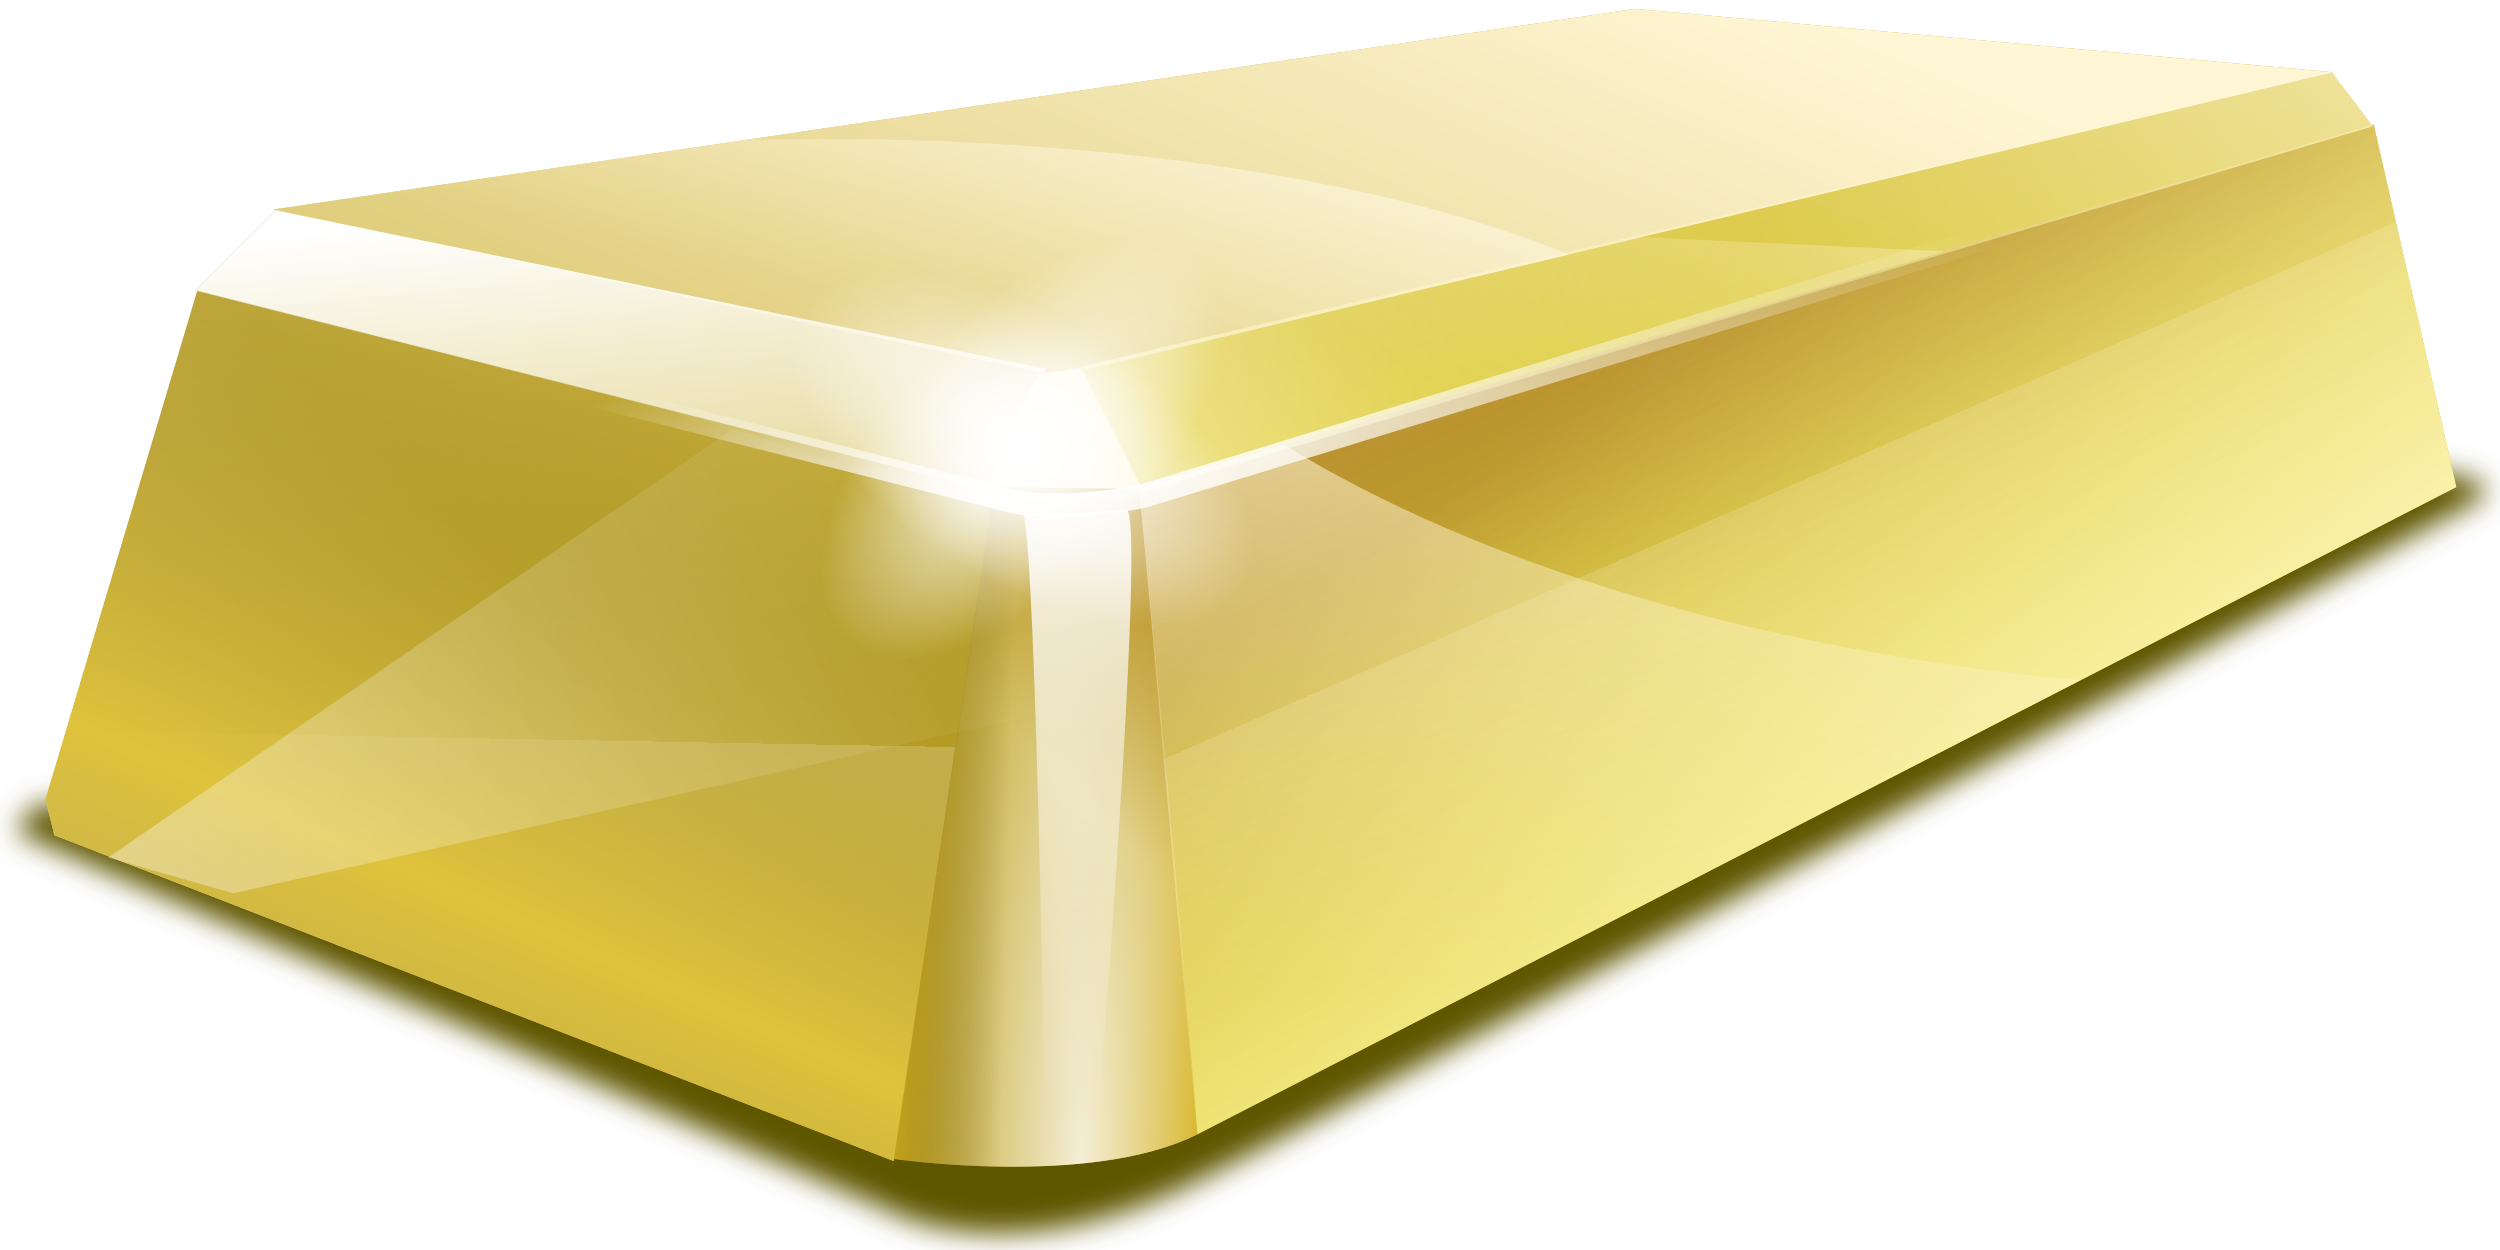
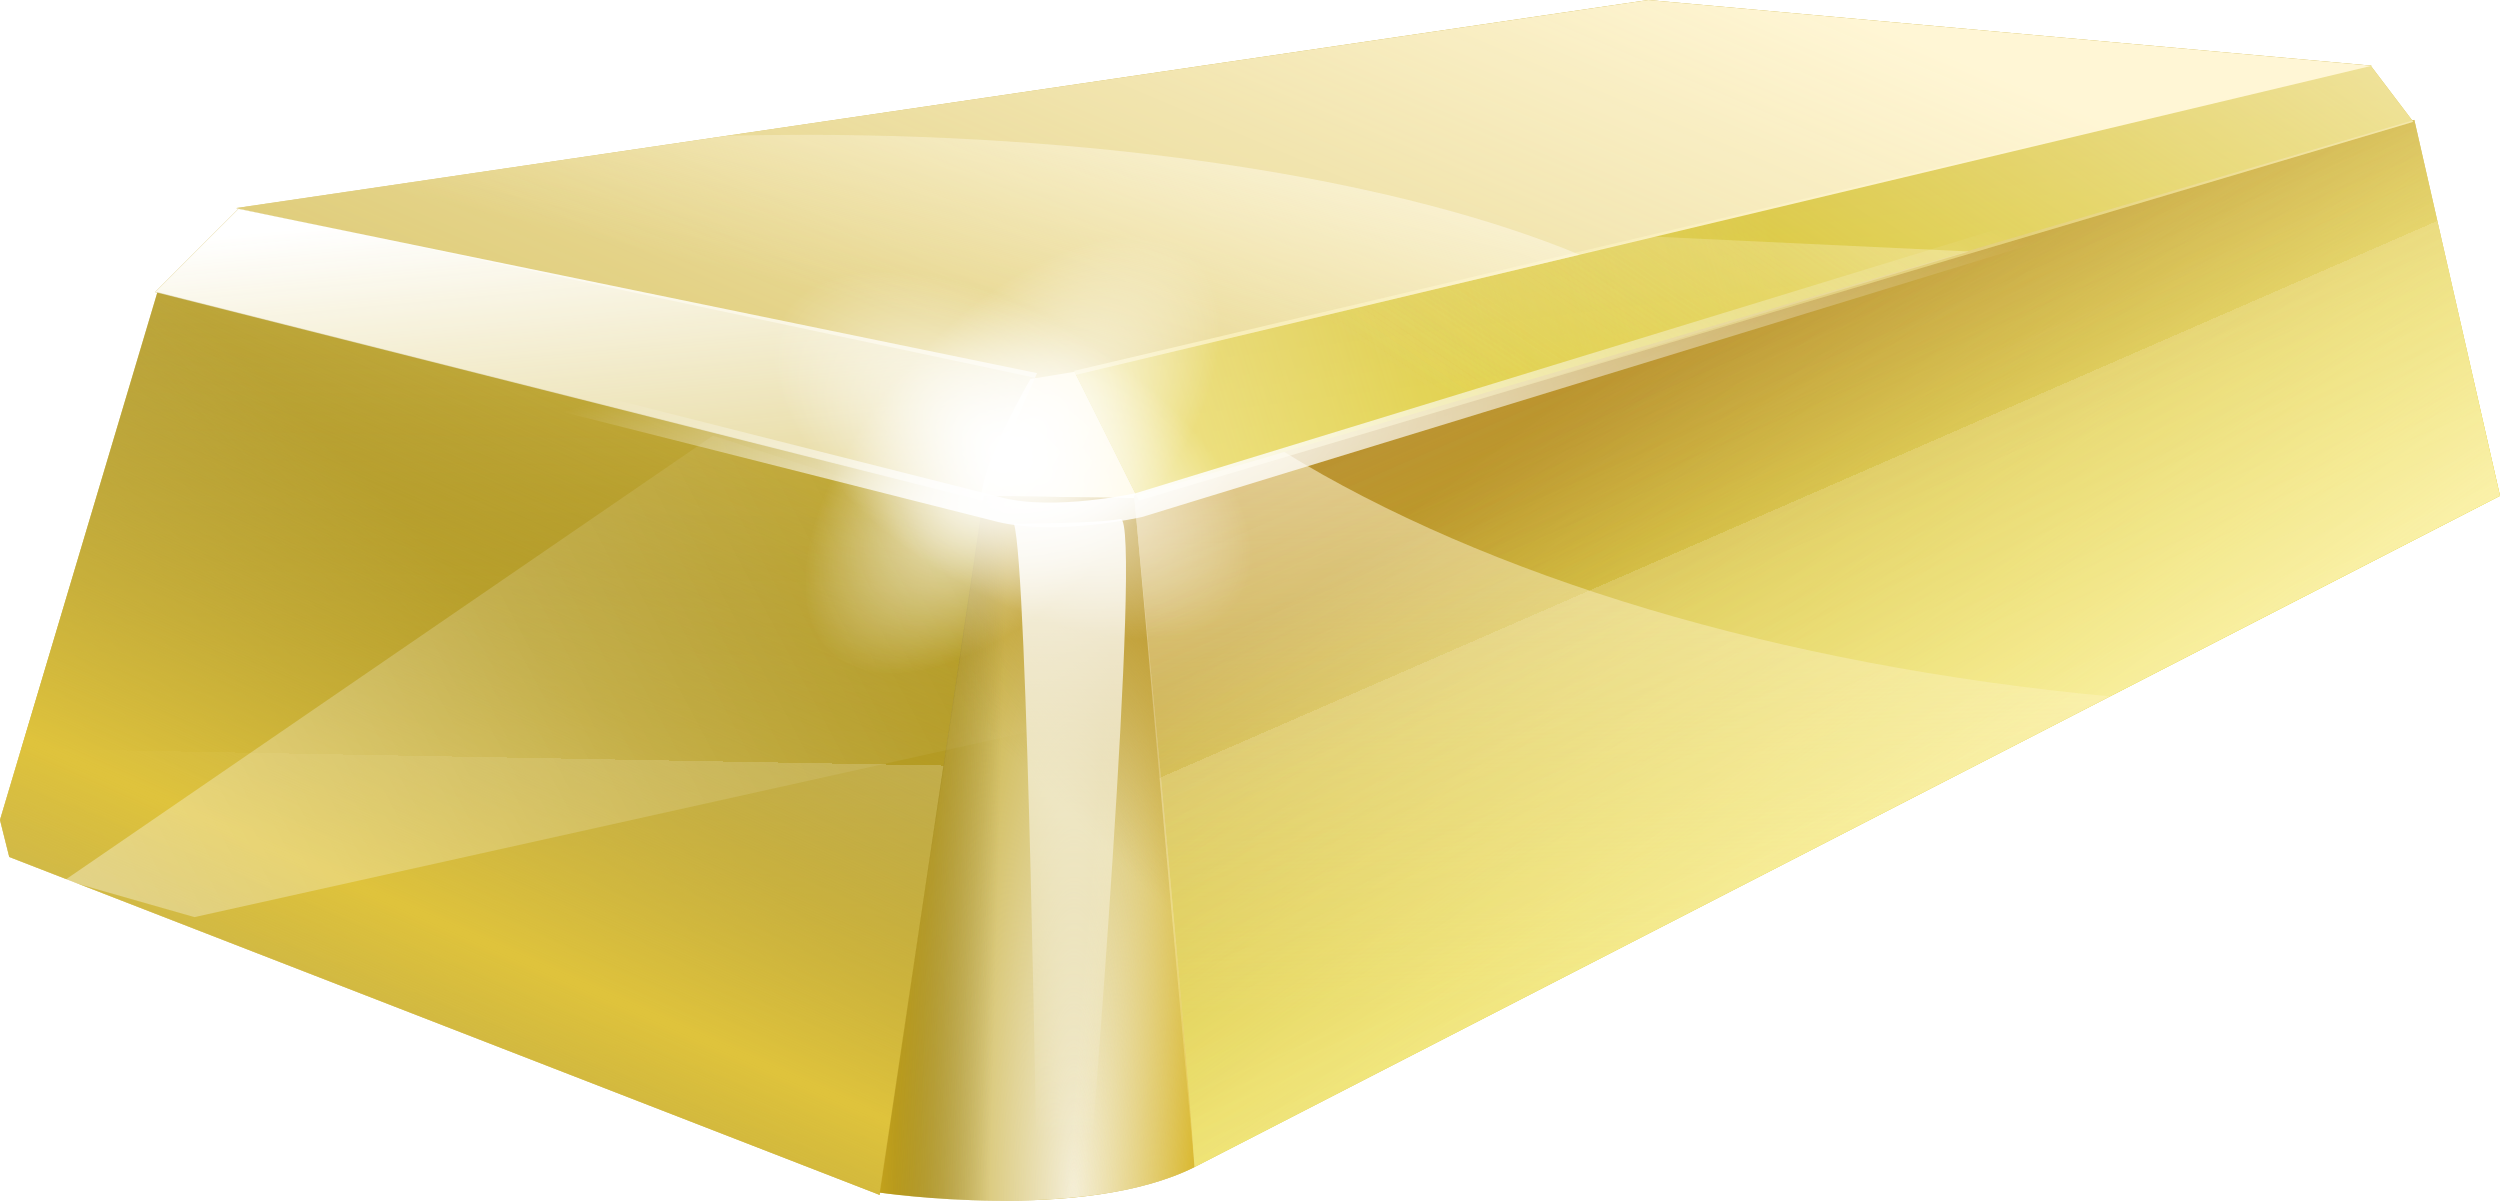
- <svg xmlns="http://www.w3.org/2000/svg" xmlns:xlink="http://www.w3.org/1999/xlink" id="svg2" viewBox="0 0 400 200" version="1.0">
+ <svg xmlns="http://www.w3.org/2000/svg" xmlns:xlink="http://www.w3.org/1999/xlink" id="svg2" viewBox="0 0 256 122.955" version="1.0" width="256" height="122.955">
  <defs id="defs4">
    <linearGradient id="linearGradient3363">
      <stop id="stop3365" style="stop-color:#ffffff" offset="0" />
      <stop id="stop3367" style="stop-color:#ffffff;stop-opacity:0" offset="1" />
    </linearGradient>
    <linearGradient id="linearGradient3293">
      <stop id="stop3295" style="stop-color:#ffffff" offset="0" />
      <stop id="stop3297" style="stop-color:#fff6d5;stop-opacity:0" offset="1" />
    </linearGradient>
    <linearGradient id="linearGradient3205">
      <stop id="stop3207" style="stop-color:#fff6d5" offset="0" />
      <stop id="stop3209" style="stop-color:#fff6d5;stop-opacity:0" offset="1" />
    </linearGradient>
    <linearGradient id="linearGradient3171">
      <stop id="stop3173" style="stop-color:#ffff00" offset="0" />
      <stop id="stop3175" style="stop-color:#ffff00;stop-opacity:0" offset="1" />
    </linearGradient>
    <linearGradient id="linearGradient3177" y2="650.22" xlink:href="#linearGradient3171" gradientUnits="userSpaceOnUse" x2="457.14" y1="765.22" x1="529.29" />
    <linearGradient id="linearGradient3181" y2="571.65" xlink:href="#linearGradient3171" gradientUnits="userSpaceOnUse" x2="443.57" y1="826.65" x1="475.71" />
    <linearGradient id="linearGradient3191" y2="704.5" gradientUnits="userSpaceOnUse" x2="422.86" y1="584.51" x1="370.71">
      <stop id="stop3187" style="stop-color:#a05a2c" offset="0" />
      <stop id="stop3189" style="stop-color:#a05a2c;stop-opacity:0" offset="1" />
    </linearGradient>
    <linearGradient id="linearGradient3201" y2="638.79" xlink:href="#linearGradient3205" gradientUnits="userSpaceOnUse" x2="460" y1="689.51" x1="295" />
    <linearGradient id="linearGradient3211" y2="834.51" xlink:href="#linearGradient3205" gradientUnits="userSpaceOnUse" x2="370" y1="601.65" x1="468.57" />
    <linearGradient id="linearGradient3221" y2="675.93" gradientUnits="userSpaceOnUse" x2="407.86" y1="780.22" x1="485">
      <stop id="stop3217" style="stop-color:#fff6d5" offset="0" />
      <stop id="stop3219" style="stop-color:#fff6d5;stop-opacity:0" offset="1" />
    </linearGradient>
    <linearGradient id="linearGradient3225" y2="717.36" xlink:href="#linearGradient3205" gradientUnits="userSpaceOnUse" x2="489.29" y1="566.65" x1="591.43" />
-     <radialGradient id="radialGradient3243" gradientUnits="userSpaceOnUse" cy="725.69" cx="355.01" gradientTransform="matrix(1.1152 0 0 5.8747 -44.484 -3477.1)" r="24.786">
+     <radialGradient id="radialGradient3243" gradientUnits="userSpaceOnUse" cy="725.69" cx="355.01" gradientTransform="matrix(1.1152,0,0,5.8747,-44.484,-3477.1)" r="24.786">
      <stop id="stop3239" style="stop-color:#f4eed7" offset="0" />
      <stop id="stop3241" style="stop-color:#f4eed7;stop-opacity:0" offset="1" />
    </radialGradient>
    <linearGradient id="linearGradient3247" y2="740.93" gradientUnits="userSpaceOnUse" x2="353.57" y1="743.08" x1="377.86">
      <stop id="stop3251" style="stop-color:#d4aa00" offset="0" />
      <stop id="stop3253" style="stop-color:#fff6d5;stop-opacity:0" offset="1" />
    </linearGradient>
    <linearGradient id="linearGradient3263" y2="715.93" gradientUnits="userSpaceOnUse" x2="340" y1="685.22" x1="370">
      <stop id="stop3259" style="stop-color:#b79024" offset="0" />
      <stop id="stop3261" style="stop-color:#b79024;stop-opacity:0" offset="1" />
    </linearGradient>
    <linearGradient id="linearGradient3272" y2="755.22" xlink:href="#linearGradient3205" gradientUnits="userSpaceOnUse" x2="427.14" y1="604.51" x1="420" />
    <linearGradient id="linearGradient3291" y2="665.93" xlink:href="#linearGradient3293" gradientUnits="userSpaceOnUse" x2="394.29" y1="600.22" x1="410" />
    <linearGradient id="linearGradient3307" y2="668.08" gradientUnits="userSpaceOnUse" x2="235.71" y1="794.51" x1="111.43">
      <stop id="stop3303" style="stop-color:#fff6d5" offset="0" />
      <stop id="stop3305" style="stop-color:#fff6d5;stop-opacity:0" offset="1" />
    </linearGradient>
    <linearGradient id="linearGradient3311" y2="750.22" xlink:href="#linearGradient3293" gradientUnits="userSpaceOnUse" x2="345.71" y1="626.65" x1="334.29" />
    <linearGradient id="linearGradient3315" y2="852.36" spreadMethod="repeat" gradientUnits="userSpaceOnUse" x2="519.29" y1="768.79" x1="482.86">
      <stop id="stop3319" style="stop-color:#fff6d5;stop-opacity:.188" offset="0" />
      <stop id="stop3321" style="stop-color:#fff6d5;stop-opacity:0" offset="1" />
    </linearGradient>
    <linearGradient id="linearGradient3325" y2="870.22" spreadMethod="repeat" gradientUnits="userSpaceOnUse" x2="144.29" y1="715.58" x1="147.14">
      <stop id="stop3329" style="stop-color:#fff6d5;stop-opacity:.423" offset="0" />
      <stop id="stop3331" style="stop-color:#fff6d5;stop-opacity:0" offset="1" />
    </linearGradient>
    <linearGradient id="linearGradient3341" y2="679.86" spreadMethod="reflect" gradientUnits="userSpaceOnUse" x2="357.5" y1="771.29" x1="317.14">
      <stop id="stop3337" style="stop-color:#dfc33c" offset="0" />
      <stop id="stop3339" style="stop-color:#776614;stop-opacity:0" offset="1" />
    </linearGradient>
    <linearGradient id="linearGradient3359" y2="750.93" gradientUnits="userSpaceOnUse" x2="339.29" y1="750.22" x1="313.57">
      <stop id="stop3355" style="stop-color:#ffd01b" offset="0" />
      <stop id="stop3357" style="stop-color:#504416;stop-opacity:0" offset="1" />
    </linearGradient>
    <radialGradient id="radialGradient3369" xlink:href="#linearGradient3363" gradientUnits="userSpaceOnUse" cy="697.8" cx="340.42" r="43.437" />
-     <radialGradient id="radialGradient3385" gradientUnits="userSpaceOnUse" cy="798.01" cx="349.29" gradientTransform="matrix(.88919 -.19289 .039777 .18336 6.9615 598.45)" r="174.04">
+     <radialGradient id="radialGradient3385" gradientUnits="userSpaceOnUse" cy="798.01" cx="349.29" gradientTransform="matrix(0.88919,-0.19289,0.039777,0.18336,6.9615,598.45)" r="174.04">
      <stop id="stop3381" style="stop-color:#ffffff" offset="0" />
      <stop id="stop3383" style="stop-color:#ffffff;stop-opacity:0" offset="1" />
    </radialGradient>
    <linearGradient id="linearGradient3395" y2="776.65" gradientUnits="userSpaceOnUse" x2="350.79" y1="670.93" x1="350.79">
      <stop id="stop3391" style="stop-color:#ffffff" offset="0" />
      <stop id="stop3393" style="stop-color:#ffffff;stop-opacity:0" offset="1" />
    </linearGradient>
    <linearGradient id="linearGradient3405" y2="705.22" gradientUnits="userSpaceOnUse" x2="344.29" y1="895.22" x1="-12.857">
      <stop id="stop3401" style="stop-color:#ffffff" offset="0" />
      <stop id="stop3403" style="stop-color:#ffffff;stop-opacity:0" offset="1" />
    </linearGradient>
    <filter id="filter3592">
      <feGaussianBlur id="feGaussianBlur3594" stdDeviation="2.174" />
    </filter>
+     <linearGradient xlink:href="#linearGradient3205" id="linearGradient979" gradientUnits="userSpaceOnUse" x1="591.43" y1="566.65" x2="489.29" y2="717.36" />
+     <radialGradient xlink:href="#linearGradient3363" id="radialGradient981" gradientUnits="userSpaceOnUse" cx="340.42" cy="697.8" r="43.437" />
  </defs>
-   <g id="layer1" transform="translate(-167.14 -419.04)">
-     <path id="path3554" style="filter:url(#filter3592);fill-rule:evenodd;fill:#5f5705" d="m170 552.36l138.57 60s18.57 11.43 50-4.28c31.43-15.72 204.29-108.57 204.29-108.57s12.85-5.72-25.72-5.72c-100 0-288.57 31.43-298.57 31.43s-58.57 22.86-58.57 22.86-8.57-2.86-10 4.28z" />
-     <g id="g3407" transform="translate(-11.285 -180.4)">
-       <path id="rect2383" style="fill-rule:evenodd;fill:#c0a421" d="m222.14 632.96l217.87-32.1 111.66 10.14-203.93 48.64-125.6-26.68z" />
-       <path id="path2387" style="fill-rule:evenodd;fill:#c0a421" d="m222.5 633.08l-12.86 12.85 127.5 32.15 8.57-19.65-123.21-25.35z" />
-       <path id="path2389" style="fill-rule:evenodd;fill:#fff6d5" d="m337.06 678.08c0-5.72 7.64-18.74 7.64-18.74l7.15-1.18 10.34 19.92h-25.13z" />
-       <path id="path2391" style="fill-rule:evenodd;fill:#c0a421" d="m361.43 678.08l196.62-58.42-6.62-8.73-200 47.15 10 20z" />
-       <path id="path2393" style="fill-rule:evenodd;fill:#c0a421" d="m210 645.93l-24.29 81.43 1.43 5.72 134.29 52.14 16.07-107.14-127.5-32.15z" />
-       <path id="path3323" style="fill-rule:evenodd;fill:url(#linearGradient3325)" d="m210 645.93l-24.29 81.43 1.43 5.72 134.29 52.14 16.07-107.14-127.5-32.15z" />
-       <path id="path2395" style="fill-rule:evenodd;fill:#c0a421" d="m337.5 677.36l-16.07 107.5s31.43 4.65 48.57-3.93c-1.43-22.85-9.29-103.21-9.29-103.21l-23.21-0.36z" />
-       <path id="path2397" style="fill-rule:evenodd;fill:#c0a421" d="m370 780.93l201.43-103.57-13.22-58-197.5 58 9.29 103.57z" />
-       <path id="path3169" style="fill-rule:evenodd;fill:url(#linearGradient3177)" d="m370 780.93l201.43-103.57-13.22-58-197.5 58 9.29 103.57z" />
-       <path id="path3179" style="fill-rule:evenodd;fill:url(#linearGradient3181)" d="m361.43 678.08l196.62-58.42-6.62-8.73-200 47.15 10 20z" />
-       <path id="path3183" style="fill-rule:evenodd;fill:url(#linearGradient3191)" d="m370 780.93l201.43-103.57-13.22-58-197.5 58 9.29 103.57z" />
-       <path id="path3193" style="fill-rule:evenodd;fill:url(#linearGradient3201)" d="m361.43 678.08l196.62-58.42-6.62-8.73-200 47.15 10 20z" />
-       <path id="path3203" style="fill-rule:evenodd;fill:url(#linearGradient3211)" d="m222.14 632.96l217.87-32.1 111.66 10.14-203.93 48.64-125.6-26.68z" />
-       <path id="path3213" style="fill-rule:evenodd;fill:url(#linearGradient3221)" d="m370 780.93l201.43-103.57-13.22-58-197.5 58 9.29 103.57z" />
-       <path id="path3223" style="fill:url(#linearGradient3225);fill-rule:evenodd" d="m361.43 678.08l196.62-58.42-6.62-8.73-200 47.15 10 20z" />
-       <path id="path3227" style="fill-rule:evenodd;fill:url(#radialGradient3243)" d="m337.5 677.36l-16.07 107.5s31.43 4.65 48.57-3.93c-1.43-22.85-9.29-103.21-9.29-103.21l-23.21-0.36z" />
-       <path id="path3245" style="fill-rule:evenodd;fill:url(#linearGradient3247)" d="m337.5 677.36l-16.07 107.5s31.43 4.65 48.57-3.93c-1.43-22.85-9.29-103.21-9.29-103.21l-23.21-0.36z" />
-       <path id="path3255" style="fill-rule:evenodd;fill:url(#linearGradient3263)" d="m337.5 677.36l-16.07 107.5s31.43 4.65 48.57-3.93c-1.43-22.85-9.29-103.21-9.29-103.21l-23.21-0.36z" />
-       <path id="path3265" style="fill-rule:evenodd;fill:url(#linearGradient3272)" d="m383.84 670.59l-23.12 6.79 9.28 103.56 141.25-72.63c-51.37-4.82-96.2-18.53-127.41-37.72z" />
-       <path id="path3284" style="fill-rule:evenodd;fill:url(#linearGradient3225)" d="m361.43 678.08l128.05-38.42-48.77-2.3-89.28 20.72 10 20z" />
-       <path id="path3286" style="fill-rule:evenodd;fill:url(#linearGradient3291)" d="m309.66 621.66c-3.95 0-7.85 0.06-11.72 0.15l-75.78 11.16 125.59 26.65 81.66-19.46c-26.97-11.22-70.56-18.5-119.75-18.5z" />
-       <path id="path3299" style="fill-rule:evenodd;fill:url(#linearGradient3307)" d="m210 645.93l-24.29 81.43 1.43 5.72 134.29 52.14 16.07-107.14-127.5-32.15z" />
-       <path id="path3309" style="fill-rule:evenodd;fill:url(#linearGradient3311)" d="m222.5 633.08l-12.86 12.85 127.5 32.15 8.57-19.65-123.21-25.35z" />
-       <path id="path3313" style="fill-rule:evenodd;fill:url(#linearGradient3315)" d="m370 780.93l201.43-103.57-13.22-58-197.5 58 9.29 103.57z" />
-       <path id="path3333" style="fill-rule:evenodd;fill:url(#linearGradient3341)" d="m210 645.93l-24.29 81.43 1.43 5.72 134.29 52.14 16.07-107.14-127.5-32.15z" />
-       <path id="path3351" style="fill-rule:evenodd;fill:url(#linearGradient3359)" d="m337.5 677.36l-16.07 107.5s31.43 4.65 48.57-3.93c-1.43-22.85-9.29-103.21-9.29-103.21l-23.21-0.36z" />
-       <path id="path3361" style="fill-rule:evenodd;fill:url(#radialGradient3369)" d="m383.86 697.8a43.437 43.437 0 1 1 -86.88 0 43.437 43.437 0 1 1 86.88 0z" transform="matrix(.33289 .35912 -.66048 .69147 689.49 66.274)" />
-       <path id="path3371" style="fill-rule:evenodd;fill:url(#radialGradient3369)" d="m383.86 697.8a43.437 43.437 0 1 1 -86.88 0 43.437 43.437 0 1 1 86.88 0z" transform="matrix(-.29262 .39263 -.80001 -.52377 999.8 902.86)" />
-       <path id="path3377" style="stroke:url(#radialGradient3385);stroke-width:3.8;fill:none" d="m557.14 618.79l-195.71 60s-12.86 2.86-21.43 0.72c-8.57-2.15-127.14-32.15-127.14-32.15" />
-       <path id="path3387" style="fill-rule:evenodd;fill:url(#linearGradient3395)" d="m342.14 681.65s12.86 0 16.43-0.72c3.57-0.71-5 104.29-5 104.29h-7.86s-1.42-97.14-3.57-103.57z" />
-       <path id="path3397" style="fill-rule:evenodd;fill:url(#linearGradient3405)" d="m215.71 742.36l128.58-28.57v-30l-48.58-15.71-100 68.57 20 5.71z" />
+   <g id="g943" transform="matrix(0.6636939,0,0,0.6636939,-115.7648,-279.0567)">
+     <path d="m 170,552.36 138.57,60 c 0,0 18.57,11.43 50,-4.28 31.43,-15.72 204.29,-108.57 204.29,-108.57 0,0 12.85,-5.72 -25.72,-5.72 -100,0 -288.57,31.43 -298.57,31.43 -10,0 -58.57,22.86 -58.57,22.86 0,0 -8.57,-2.86 -10,4.28 z" style="display:none;fill:#5f5705;fill-rule:evenodd;filter:url(#filter3592)" id="path3554" />
+     <g transform="translate(-11.285,-180.4)" id="g3407">
+       <path d="M 222.14,632.96 440.01,600.86 551.67,611 347.74,659.64 Z" style="fill:#c0a421;fill-rule:evenodd" id="rect2383" />
+       <path d="m 222.5,633.08 -12.86,12.85 127.5,32.15 8.57,-19.65 z" style="fill:#c0a421;fill-rule:evenodd" id="path2387" />
+       <path d="m 337.06,678.08 c 0,-5.72 7.64,-18.74 7.64,-18.74 l 7.15,-1.18 10.34,19.92 z" style="fill:#fff6d5;fill-rule:evenodd" id="path2389" />
+       <path d="m 361.43,678.08 196.62,-58.42 -6.62,-8.73 -200,47.15 z" style="fill:#c0a421;fill-rule:evenodd" id="path2391" />
+       <path d="m 210,645.93 -24.29,81.43 1.43,5.72 134.29,52.14 16.07,-107.14 z" style="fill:#c0a421;fill-rule:evenodd" id="path2393" />
+       <path d="m 210,645.93 -24.29,81.43 1.43,5.72 134.29,52.14 16.07,-107.14 z" style="fill:url(#linearGradient3325);fill-rule:evenodd" id="path3323" />
+       <path d="m 337.5,677.36 -16.07,107.5 c 0,0 31.43,4.65 48.57,-3.93 -1.43,-22.85 -9.29,-103.21 -9.29,-103.21 z" style="fill:#c0a421;fill-rule:evenodd" id="path2395" />
+       <path d="m 370,780.93 201.43,-103.57 -13.22,-58 -197.5,58 z" style="fill:#c0a421;fill-rule:evenodd" id="path2397" />
+       <path d="m 370,780.93 201.43,-103.57 -13.22,-58 -197.5,58 z" style="fill:url(#linearGradient3177);fill-rule:evenodd" id="path3169" />
+       <path d="m 361.43,678.08 196.62,-58.42 -6.62,-8.73 -200,47.15 z" style="fill:url(#linearGradient3181);fill-rule:evenodd" id="path3179" />
+       <path d="m 370,780.93 201.43,-103.57 -13.22,-58 -197.5,58 z" style="fill:url(#linearGradient3191);fill-rule:evenodd" id="path3183" />
+       <path d="m 361.43,678.08 196.62,-58.42 -6.62,-8.73 -200,47.15 z" style="fill:url(#linearGradient3201);fill-rule:evenodd" id="path3193" />
+       <path d="M 222.14,632.96 440.01,600.86 551.67,611 347.74,659.64 Z" style="fill:url(#linearGradient3211);fill-rule:evenodd" id="path3203" />
+       <path d="m 370,780.93 201.43,-103.57 -13.22,-58 -197.5,58 z" style="fill:url(#linearGradient3221);fill-rule:evenodd" id="path3213" />
+       <path d="m 361.43,678.08 196.62,-58.42 -6.62,-8.73 -200,47.15 z" style="fill:url(#linearGradient979);fill-rule:evenodd" id="path3223" />
+       <path d="m 337.5,677.36 -16.07,107.5 c 0,0 31.43,4.65 48.57,-3.93 -1.43,-22.85 -9.29,-103.21 -9.29,-103.21 z" style="fill:url(#radialGradient3243);fill-rule:evenodd" id="path3227" />
+       <path d="m 337.5,677.36 -16.07,107.5 c 0,0 31.43,4.65 48.57,-3.93 -1.43,-22.85 -9.29,-103.21 -9.29,-103.21 z" style="fill:url(#linearGradient3247);fill-rule:evenodd" id="path3245" />
+       <path d="m 337.5,677.36 -16.07,107.5 c 0,0 31.43,4.65 48.57,-3.93 -1.43,-22.85 -9.29,-103.21 -9.29,-103.21 z" style="fill:url(#linearGradient3263);fill-rule:evenodd" id="path3255" />
+       <path d="m 383.84,670.59 -23.12,6.79 9.28,103.56 141.25,-72.63 c -51.37,-4.82 -96.2,-18.53 -127.41,-37.72 z" style="fill:url(#linearGradient3272);fill-rule:evenodd" id="path3265" />
+       <path d="m 361.43,678.08 128.05,-38.42 -48.77,-2.3 -89.28,20.72 z" style="fill:url(#linearGradient3225);fill-rule:evenodd" id="path3284" />
+       <path d="m 309.66,621.66 c -3.95,0 -7.85,0.06 -11.72,0.15 l -75.78,11.16 125.59,26.65 81.66,-19.46 c -26.97,-11.22 -70.56,-18.5 -119.75,-18.5 z" style="fill:url(#linearGradient3291);fill-rule:evenodd" id="path3286" />
+       <path d="m 210,645.93 -24.29,81.43 1.43,5.72 134.29,52.14 16.07,-107.14 z" style="fill:url(#linearGradient3307);fill-rule:evenodd" id="path3299" />
+       <path d="m 222.5,633.08 -12.86,12.85 127.5,32.15 8.57,-19.65 z" style="fill:url(#linearGradient3311);fill-rule:evenodd" id="path3309" />
+       <path d="m 370,780.93 201.43,-103.57 -13.22,-58 -197.5,58 z" style="fill:url(#linearGradient3315);fill-rule:evenodd" id="path3313" />
+       <path d="m 210,645.93 -24.29,81.43 1.43,5.72 134.29,52.14 16.07,-107.14 z" style="fill:url(#linearGradient3341);fill-rule:evenodd" id="path3333" />
+       <path d="m 337.5,677.36 -16.07,107.5 c 0,0 31.43,4.65 48.57,-3.93 -1.43,-22.85 -9.29,-103.21 -9.29,-103.21 z" style="fill:url(#linearGradient3359);fill-rule:evenodd" id="path3351" />
+       <circle r="43.437" cy="697.799" cx="340.421" transform="matrix(0.33289,0.35912,-0.66048,0.69147,689.49,66.274)" style="fill:url(#radialGradient981);fill-rule:evenodd" id="path3361" />
+       <circle r="43.437" cy="697.799" cx="340.421" transform="matrix(-0.29262,0.39263,-0.80001,-0.52377,999.8,902.86)" style="fill:url(#radialGradient3369);fill-rule:evenodd" id="path3371" />
+       <path d="m 557.14,618.79 -195.71,60 c 0,0 -12.86,2.86 -21.43,0.72 -8.57,-2.15 -127.14,-32.15 -127.14,-32.15" style="fill:none;stroke:url(#radialGradient3385);stroke-width:3.8" id="path3377" />
+       <path d="m 342.14,681.65 c 0,0 12.86,0 16.43,-0.72 3.57,-0.71 -5,104.29 -5,104.29 h -7.86 c 0,0 -1.42,-97.14 -3.57,-103.57 z" style="fill:url(#linearGradient3395);fill-rule:evenodd" id="path3387" />
+       <path d="m 215.71,742.36 128.58,-28.57 v -30 l -48.58,-15.71 -100,68.57 z" style="fill:url(#linearGradient3405);fill-rule:evenodd" id="path3397" />
    </g>
  </g>
</svg>
